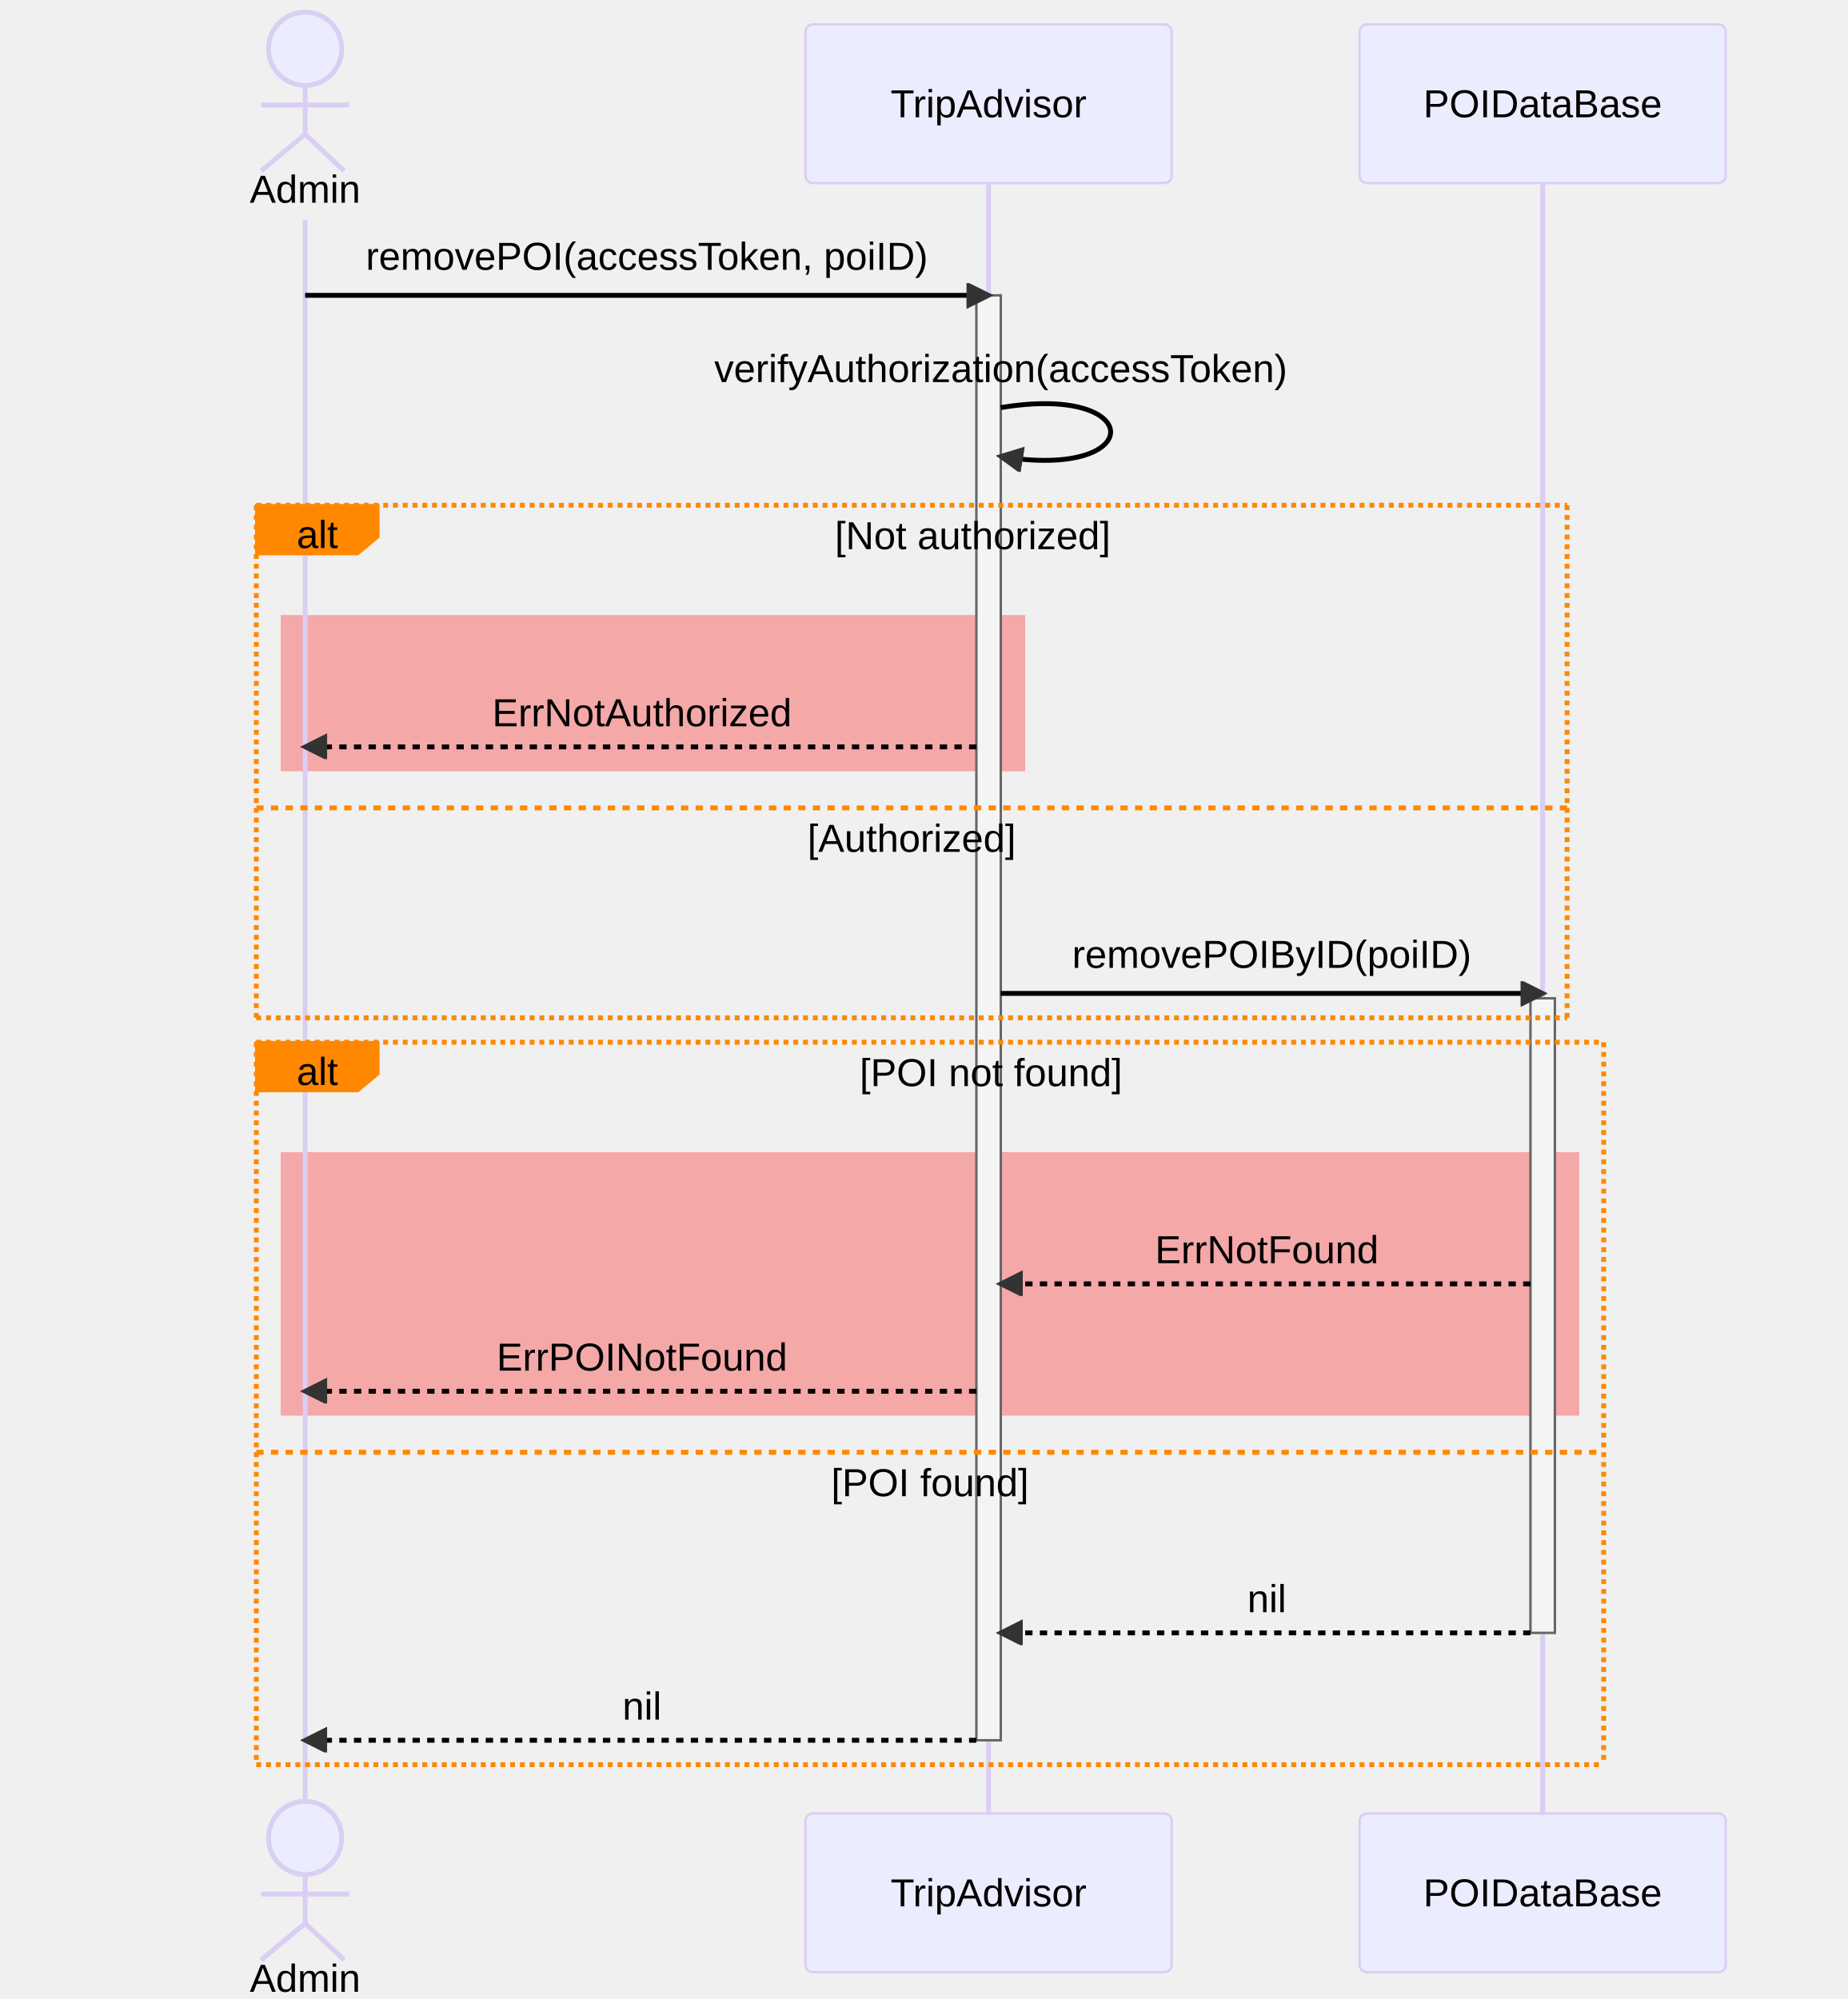
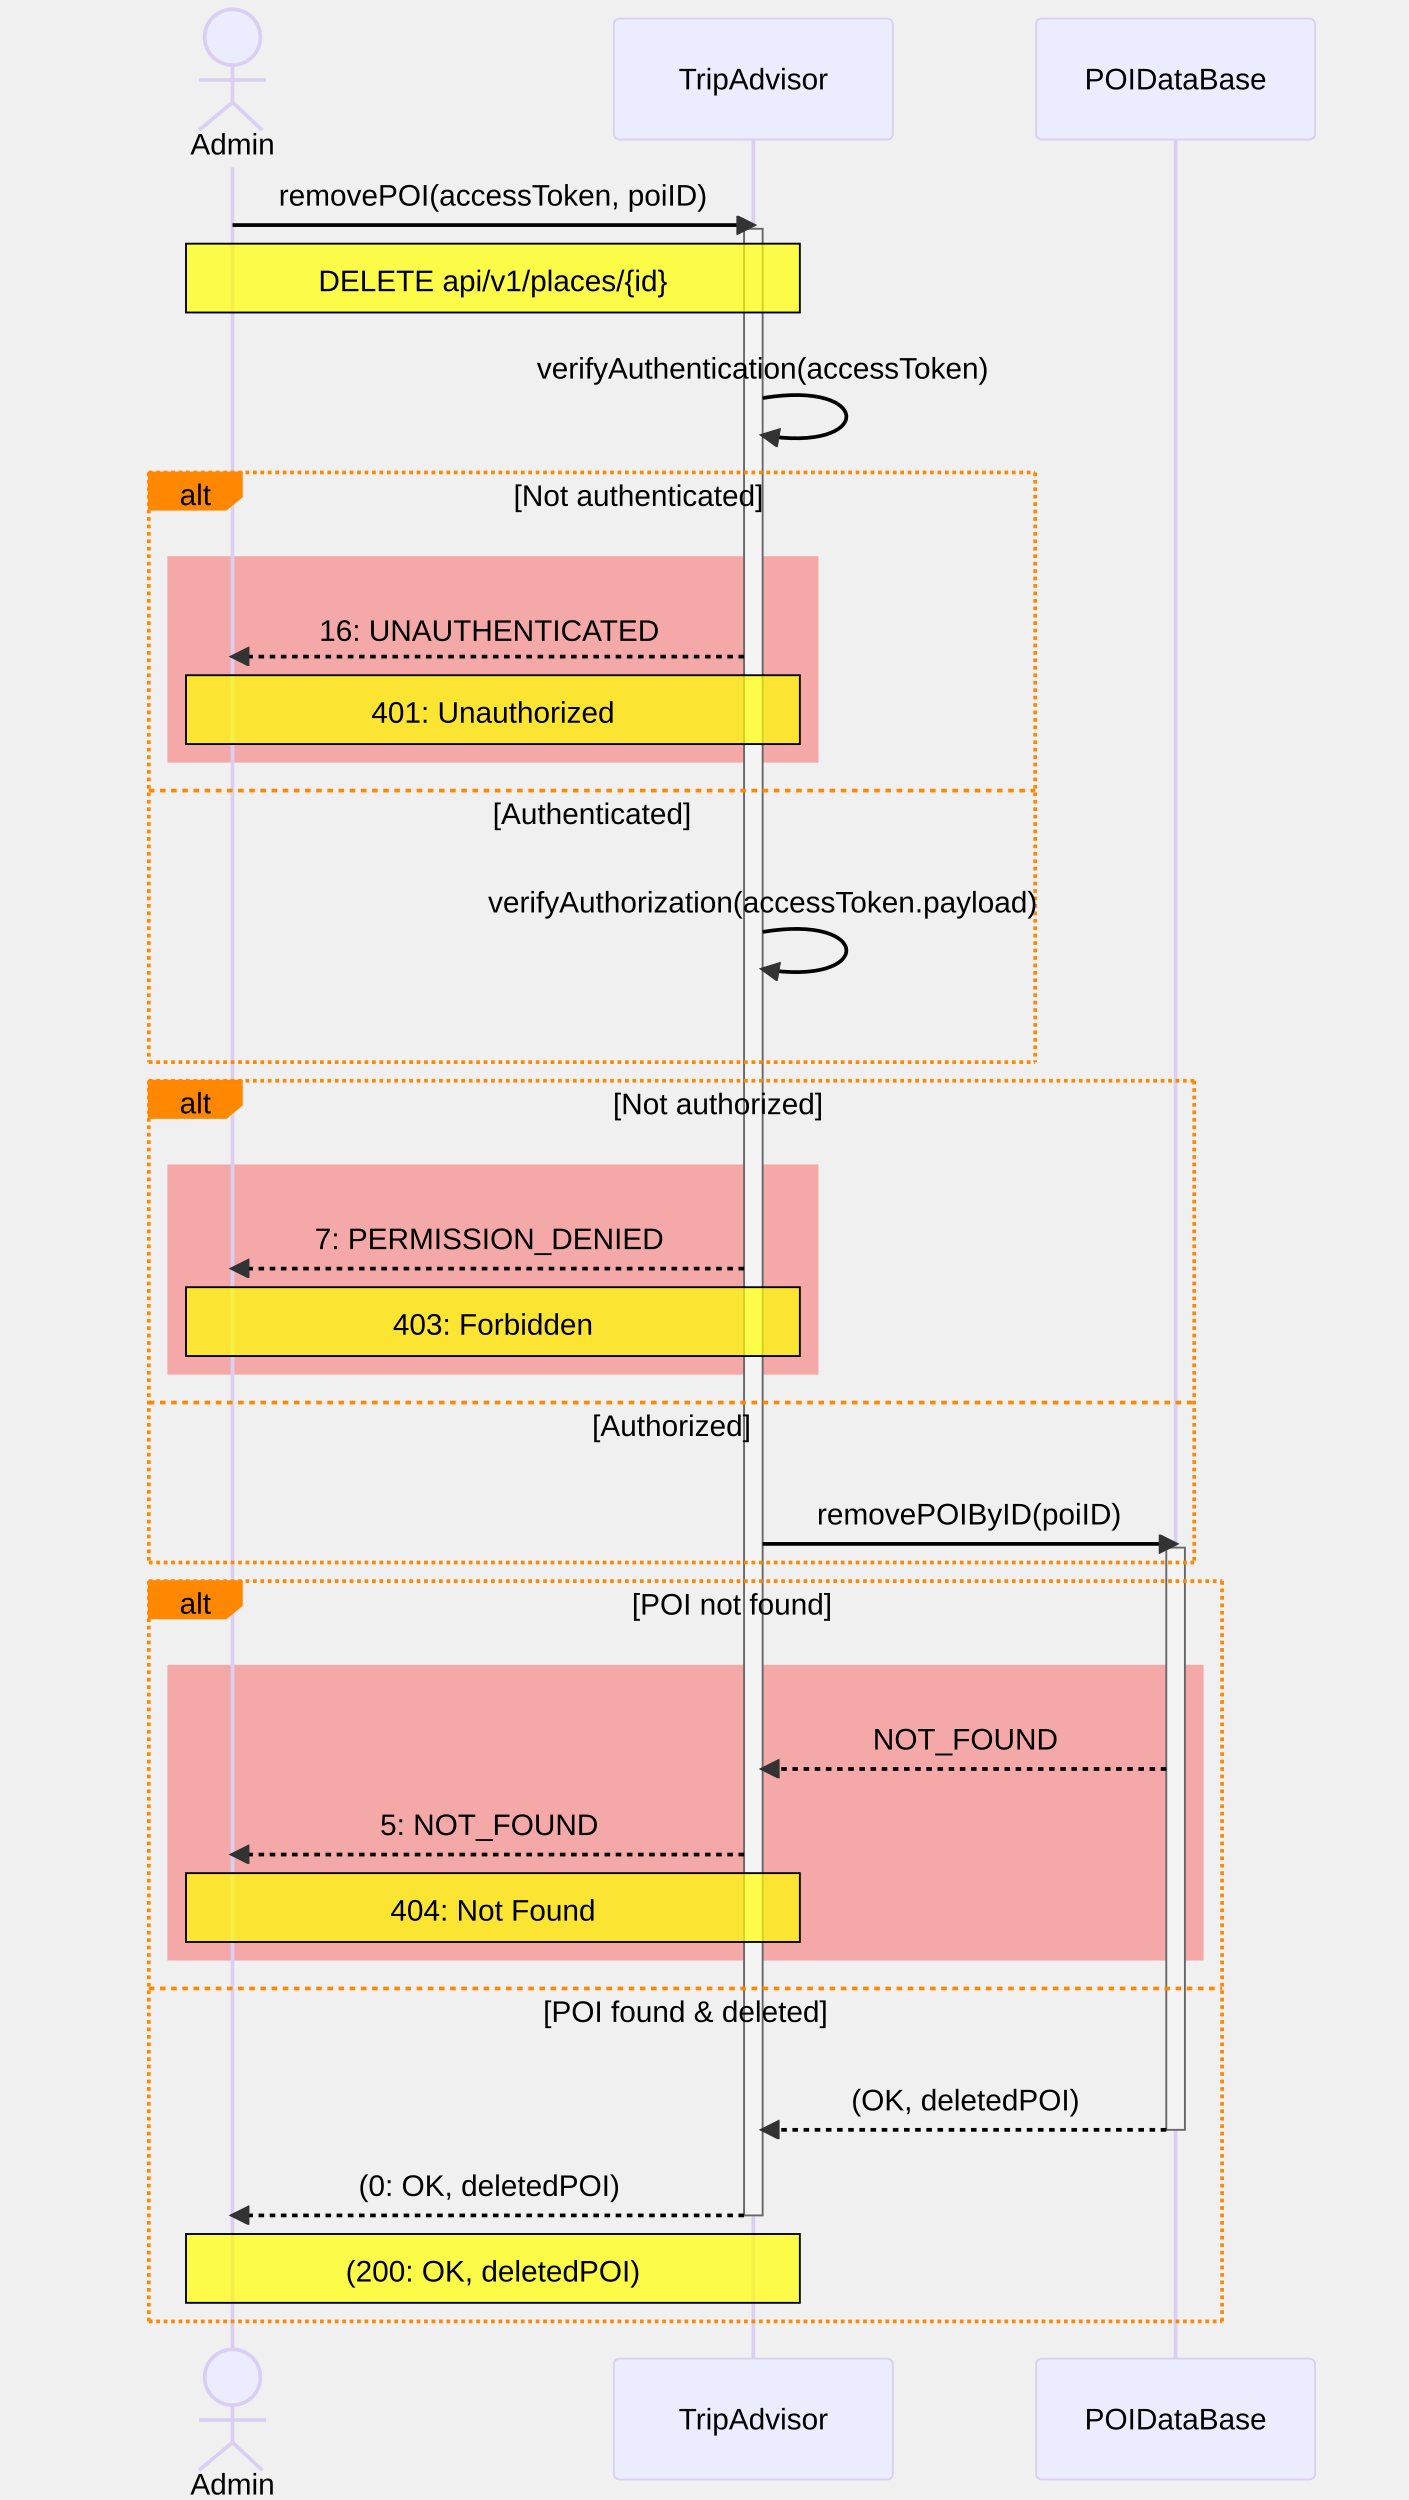
- <svg xmlns="http://www.w3.org/2000/svg" aria-roledescription="sequence" viewBox="-50 -10 757 819" style="max-width: 757px; background-color: white;" width="100%" id="mermaid-1677483205543">
-   <rect class="rect" height="108" width="532" fill="rgba(255, 0, 0, 0.3)" y="462" x="65" />
-   <rect class="rect" height="64" width="305" fill="rgba(255, 0, 0, 0.3)" y="242" x="65" />
-   <style>#mermaid-1677483205543{font-family:"trebuchet ms",verdana,arial,sans-serif;font-size:16px;fill:#333;}#mermaid-1677483205543 .error-icon{fill:#552222;}#mermaid-1677483205543 .error-text{fill:#552222;stroke:#552222;}#mermaid-1677483205543 .edge-thickness-normal{stroke-width:2px;}#mermaid-1677483205543 .edge-thickness-thick{stroke-width:3.5px;}#mermaid-1677483205543 .edge-pattern-solid{stroke-dasharray:0;}#mermaid-1677483205543 .edge-pattern-dashed{stroke-dasharray:3;}#mermaid-1677483205543 .edge-pattern-dotted{stroke-dasharray:2;}#mermaid-1677483205543 .marker{fill:#333333;stroke:#333333;}#mermaid-1677483205543 .marker.cross{stroke:#333333;}#mermaid-1677483205543 svg{font-family:"trebuchet ms",verdana,arial,sans-serif;font-size:16px;}#mermaid-1677483205543 .actor{stroke:hsl(259.626, 59.777%, 87.902%);fill:#ECECFF;}#mermaid-1677483205543 text.actor&gt;tspan{fill:black;stroke:none;}#mermaid-1677483205543 .actor-line{stroke:grey;}#mermaid-1677483205543 .messageLine0{stroke-width:1.5;stroke-dasharray:none;stroke:#333;}#mermaid-1677483205543 .messageLine1{stroke-width:1.5;stroke-dasharray:2,2;stroke:#333;}#mermaid-1677483205543 #arrowhead path{fill:#333;stroke:#333;}#mermaid-1677483205543 .sequenceNumber{fill:white;}#mermaid-1677483205543 #sequencenumber{fill:#333;}#mermaid-1677483205543 #crosshead path{fill:#333;stroke:#333;}#mermaid-1677483205543 .messageText{fill:#333;stroke:none;}#mermaid-1677483205543 .labelBox{stroke:hsl(259.626, 59.777%, 87.902%);fill:#ECECFF;}#mermaid-1677483205543 .labelText,#mermaid-1677483205543 .labelText&gt;tspan{fill:black;stroke:none;}#mermaid-1677483205543 .loopText,#mermaid-1677483205543 .loopText&gt;tspan{fill:black;stroke:none;}#mermaid-1677483205543 .loopLine{stroke-width:2px;stroke-dasharray:2,2;stroke:hsl(259.626, 59.777%, 87.902%);fill:hsl(259.626, 59.777%, 87.902%);}#mermaid-1677483205543 .note{stroke:#aaaa33;fill:#fff5ad;}#mermaid-1677483205543 .noteText,#mermaid-1677483205543 .noteText&gt;tspan{fill:black;stroke:none;}#mermaid-1677483205543 .activation0{fill:#f4f4f4;stroke:#666;}#mermaid-1677483205543 .activation1{fill:#f4f4f4;stroke:#666;}#mermaid-1677483205543 .activation2{fill:#f4f4f4;stroke:#666;}#mermaid-1677483205543 .actorPopupMenu{position:absolute;}#mermaid-1677483205543 .actorPopupMenuPanel{position:absolute;fill:#ECECFF;box-shadow:0px 8px 16px 0px rgba(0,0,0,0.2);filter:drop-shadow(3px 5px 2px rgb(0 0 0 / 0.4));}#mermaid-1677483205543 .actor-man line{stroke:hsl(259.626, 59.777%, 87.902%);fill:#ECECFF;}#mermaid-1677483205543 .actor-man circle,#mermaid-1677483205543 line{stroke:hsl(259.626, 59.777%, 87.902%);fill:#ECECFF;stroke-width:2px;}#mermaid-1677483205543 :root{--mermaid-font-family:"trebuchet ms",verdana,arial,sans-serif;}</style>
+ <svg xmlns="http://www.w3.org/2000/svg" aria-roledescription="sequence" viewBox="-50 -10 757 1344" style="max-width: 757px; background-color: white;" width="100%" id="mermaid-1677491650817">
+   <rect class="rect" height="159" width="557" fill="rgba(255, 0, 0, 0.3)" y="885" x="40" />
+   <rect class="rect" height="113" width="350" fill="rgba(255, 0, 0, 0.3)" y="616" x="40" />
+   <rect class="rect" height="111" width="350" fill="rgba(255, 0, 0, 0.3)" y="289" x="40" />
+   <style>#mermaid-1677491650817{font-family:"trebuchet ms",verdana,arial,sans-serif;font-size:16px;fill:#333;}#mermaid-1677491650817 .error-icon{fill:#552222;}#mermaid-1677491650817 .error-text{fill:#552222;stroke:#552222;}#mermaid-1677491650817 .edge-thickness-normal{stroke-width:2px;}#mermaid-1677491650817 .edge-thickness-thick{stroke-width:3.5px;}#mermaid-1677491650817 .edge-pattern-solid{stroke-dasharray:0;}#mermaid-1677491650817 .edge-pattern-dashed{stroke-dasharray:3;}#mermaid-1677491650817 .edge-pattern-dotted{stroke-dasharray:2;}#mermaid-1677491650817 .marker{fill:#333333;stroke:#333333;}#mermaid-1677491650817 .marker.cross{stroke:#333333;}#mermaid-1677491650817 svg{font-family:"trebuchet ms",verdana,arial,sans-serif;font-size:16px;}#mermaid-1677491650817 .actor{stroke:hsl(259.626, 59.777%, 87.902%);fill:#ECECFF;}#mermaid-1677491650817 text.actor&gt;tspan{fill:black;stroke:none;}#mermaid-1677491650817 .actor-line{stroke:grey;}#mermaid-1677491650817 .messageLine0{stroke-width:1.5;stroke-dasharray:none;stroke:#333;}#mermaid-1677491650817 .messageLine1{stroke-width:1.5;stroke-dasharray:2,2;stroke:#333;}#mermaid-1677491650817 #arrowhead path{fill:#333;stroke:#333;}#mermaid-1677491650817 .sequenceNumber{fill:white;}#mermaid-1677491650817 #sequencenumber{fill:#333;}#mermaid-1677491650817 #crosshead path{fill:#333;stroke:#333;}#mermaid-1677491650817 .messageText{fill:#333;stroke:none;}#mermaid-1677491650817 .labelBox{stroke:hsl(259.626, 59.777%, 87.902%);fill:#ECECFF;}#mermaid-1677491650817 .labelText,#mermaid-1677491650817 .labelText&gt;tspan{fill:black;stroke:none;}#mermaid-1677491650817 .loopText,#mermaid-1677491650817 .loopText&gt;tspan{fill:black;stroke:none;}#mermaid-1677491650817 .loopLine{stroke-width:2px;stroke-dasharray:2,2;stroke:hsl(259.626, 59.777%, 87.902%);fill:hsl(259.626, 59.777%, 87.902%);}#mermaid-1677491650817 .note{stroke:#aaaa33;fill:#fff5ad;}#mermaid-1677491650817 .noteText,#mermaid-1677491650817 .noteText&gt;tspan{fill:black;stroke:none;}#mermaid-1677491650817 .activation0{fill:#f4f4f4;stroke:#666;}#mermaid-1677491650817 .activation1{fill:#f4f4f4;stroke:#666;}#mermaid-1677491650817 .activation2{fill:#f4f4f4;stroke:#666;}#mermaid-1677491650817 .actorPopupMenu{position:absolute;}#mermaid-1677491650817 .actorPopupMenuPanel{position:absolute;fill:#ECECFF;box-shadow:0px 8px 16px 0px rgba(0,0,0,0.2);filter:drop-shadow(3px 5px 2px rgb(0 0 0 / 0.4));}#mermaid-1677491650817 .actor-man line{stroke:hsl(259.626, 59.777%, 87.902%);fill:#ECECFF;}#mermaid-1677491650817 .actor-man circle,#mermaid-1677491650817 line{stroke:hsl(259.626, 59.777%, 87.902%);fill:#ECECFF;stroke-width:2px;}#mermaid-1677491650817 :root{--mermaid-font-family:"trebuchet ms",verdana,arial,sans-serif;}</style>
  <g />
  <defs>
    <symbol height="24" width="24" id="computer">
      <path d="M2 2v13h20v-13h-20zm18 11h-16v-9h16v9zm-10.228 6l.466-1h3.524l.467 1h-4.457zm14.228 3h-24l2-6h2.104l-1.33 4h18.45l-1.297-4h2.073l2 6zm-5-10h-14v-7h14v7z" transform="scale(.5)" />
    </symbol>
  </defs>
  <defs>
    <symbol clip-rule="evenodd" fill-rule="evenodd" id="database">
      <path d="M12.258.001l.256.004.255.005.253.008.251.01.249.012.247.015.246.016.242.019.241.02.239.023.236.024.233.027.231.028.229.031.225.032.223.034.22.036.217.038.214.04.211.041.208.043.205.045.201.046.198.048.194.05.191.051.187.053.183.054.18.056.175.057.172.059.168.06.163.061.16.063.155.064.15.066.074.033.073.033.071.034.07.034.069.035.068.035.067.035.066.035.064.036.064.036.062.036.06.036.06.037.058.037.058.037.055.038.055.038.053.038.052.038.051.039.05.039.048.039.047.039.045.04.044.04.043.04.041.04.04.041.039.041.037.041.036.041.034.041.033.042.032.042.03.042.029.042.027.042.026.043.024.043.023.043.021.043.02.043.018.044.017.043.015.044.013.044.012.044.011.045.009.044.007.045.006.045.004.045.002.045.001.045v17l-.001.045-.002.045-.004.045-.006.045-.007.045-.009.044-.011.045-.012.044-.013.044-.015.044-.017.043-.018.044-.02.043-.021.043-.023.043-.024.043-.026.043-.027.042-.029.042-.03.042-.032.042-.033.042-.034.041-.036.041-.037.041-.039.041-.04.041-.041.04-.043.04-.044.04-.045.04-.047.039-.048.039-.05.039-.051.039-.052.038-.053.038-.055.038-.055.038-.058.037-.058.037-.06.037-.06.036-.062.036-.064.036-.064.036-.066.035-.067.035-.068.035-.069.035-.07.034-.071.034-.073.033-.074.033-.15.066-.155.064-.16.063-.163.061-.168.06-.172.059-.175.057-.18.056-.183.054-.187.053-.191.051-.194.05-.198.048-.201.046-.205.045-.208.043-.211.041-.214.04-.217.038-.22.036-.223.034-.225.032-.229.031-.231.028-.233.027-.236.024-.239.023-.241.02-.242.019-.246.016-.247.015-.249.012-.251.01-.253.008-.255.005-.256.004-.258.001-.258-.001-.256-.004-.255-.005-.253-.008-.251-.01-.249-.012-.247-.015-.245-.016-.243-.019-.241-.02-.238-.023-.236-.024-.234-.027-.231-.028-.228-.031-.226-.032-.223-.034-.22-.036-.217-.038-.214-.04-.211-.041-.208-.043-.204-.045-.201-.046-.198-.048-.195-.05-.19-.051-.187-.053-.184-.054-.179-.056-.176-.057-.172-.059-.167-.06-.164-.061-.159-.063-.155-.064-.151-.066-.074-.033-.072-.033-.072-.034-.07-.034-.069-.035-.068-.035-.067-.035-.066-.035-.064-.036-.063-.036-.062-.036-.061-.036-.06-.037-.058-.037-.057-.037-.056-.038-.055-.038-.053-.038-.052-.038-.051-.039-.049-.039-.049-.039-.046-.039-.046-.04-.044-.04-.043-.04-.041-.04-.04-.041-.039-.041-.037-.041-.036-.041-.034-.041-.033-.042-.032-.042-.03-.042-.029-.042-.027-.042-.026-.043-.024-.043-.023-.043-.021-.043-.02-.043-.018-.044-.017-.043-.015-.044-.013-.044-.012-.044-.011-.045-.009-.044-.007-.045-.006-.045-.004-.045-.002-.045-.001-.045v-17l.001-.045.002-.045.004-.045.006-.045.007-.045.009-.044.011-.045.012-.044.013-.044.015-.044.017-.043.018-.044.02-.043.021-.043.023-.043.024-.043.026-.043.027-.042.029-.042.03-.042.032-.042.033-.042.034-.041.036-.041.037-.041.039-.041.04-.041.041-.04.043-.04.044-.04.046-.04.046-.039.049-.039.049-.039.051-.039.052-.038.053-.038.055-.038.056-.038.057-.037.058-.037.06-.037.061-.036.062-.036.063-.036.064-.036.066-.035.067-.035.068-.035.069-.035.07-.034.072-.034.072-.033.074-.033.151-.066.155-.064.159-.063.164-.061.167-.06.172-.059.176-.057.179-.056.184-.054.187-.053.19-.051.195-.05.198-.048.201-.046.204-.045.208-.043.211-.041.214-.04.217-.038.22-.036.223-.034.226-.032.228-.031.231-.028.234-.027.236-.024.238-.023.241-.02.243-.019.245-.016.247-.015.249-.012.251-.01.253-.008.255-.005.256-.004.258-.001.258.001zm-9.258 20.499v.01l.001.021.003.021.004.022.005.021.006.022.007.022.009.023.01.022.011.023.012.023.013.023.015.023.016.024.017.023.018.024.019.024.021.024.022.025.023.024.024.025.052.049.056.05.061.051.066.051.07.051.075.051.079.052.084.052.088.052.092.052.097.052.102.051.105.052.11.052.114.051.119.051.123.051.127.05.131.05.135.05.139.048.144.049.147.047.152.047.155.047.16.045.163.045.167.043.171.043.176.041.178.041.183.039.187.039.19.037.194.035.197.035.202.033.204.031.209.03.212.029.216.027.219.025.222.024.226.021.23.02.233.018.236.016.24.015.243.012.246.01.249.008.253.005.256.004.259.001.26-.001.257-.004.254-.005.25-.008.247-.011.244-.012.241-.014.237-.016.233-.018.231-.021.226-.021.224-.024.22-.026.216-.027.212-.028.21-.031.205-.031.202-.034.198-.034.194-.036.191-.037.187-.039.183-.04.179-.04.175-.042.172-.043.168-.044.163-.045.16-.046.155-.046.152-.047.148-.048.143-.049.139-.049.136-.05.131-.05.126-.05.123-.051.118-.052.114-.051.11-.052.106-.052.101-.052.096-.052.092-.052.088-.053.083-.051.079-.052.074-.052.07-.051.065-.051.06-.051.056-.05.051-.05.023-.024.023-.025.021-.024.02-.024.019-.024.018-.024.017-.024.015-.023.014-.024.013-.023.012-.023.01-.023.01-.022.008-.022.006-.022.006-.022.004-.022.004-.021.001-.021.001-.021v-4.127l-.077.055-.08.053-.083.054-.085.053-.087.052-.09.052-.093.051-.095.05-.097.05-.1.049-.102.049-.105.048-.106.047-.109.047-.111.046-.114.045-.115.045-.118.044-.12.043-.122.042-.124.042-.126.041-.128.04-.13.04-.132.038-.134.038-.135.037-.138.037-.139.035-.142.035-.143.034-.144.033-.147.032-.148.031-.15.03-.151.03-.153.029-.154.027-.156.027-.158.026-.159.025-.161.024-.162.023-.163.022-.165.021-.166.02-.167.019-.169.018-.169.017-.171.016-.173.015-.173.014-.175.013-.175.012-.177.011-.178.01-.179.008-.179.008-.181.006-.182.005-.182.004-.184.003-.184.002h-.37l-.184-.002-.184-.003-.182-.004-.182-.005-.181-.006-.179-.008-.179-.008-.178-.01-.176-.011-.176-.012-.175-.013-.173-.014-.172-.015-.171-.016-.17-.017-.169-.018-.167-.019-.166-.02-.165-.021-.163-.022-.162-.023-.161-.024-.159-.025-.157-.026-.156-.027-.155-.027-.153-.029-.151-.03-.15-.03-.148-.031-.146-.032-.145-.033-.143-.034-.141-.035-.14-.035-.137-.037-.136-.037-.134-.038-.132-.038-.13-.04-.128-.04-.126-.041-.124-.042-.122-.042-.12-.044-.117-.043-.116-.045-.113-.045-.112-.046-.109-.047-.106-.047-.105-.048-.102-.049-.1-.049-.097-.05-.095-.05-.093-.052-.09-.051-.087-.052-.085-.053-.083-.054-.08-.054-.077-.054v4.127zm0-5.654v.011l.001.021.003.021.004.021.005.022.006.022.007.022.009.022.01.022.011.023.012.023.013.023.015.024.016.023.017.024.018.024.019.024.021.024.022.024.023.025.024.024.052.05.056.05.061.05.066.051.07.051.075.052.079.051.084.052.088.052.092.052.097.052.102.052.105.052.11.051.114.051.119.052.123.05.127.051.131.05.135.049.139.049.144.048.147.048.152.047.155.046.16.045.163.045.167.044.171.042.176.042.178.04.183.04.187.038.19.037.194.036.197.034.202.033.204.032.209.03.212.028.216.027.219.025.222.024.226.022.23.02.233.018.236.016.24.014.243.012.246.01.249.008.253.006.256.003.259.001.26-.001.257-.003.254-.006.25-.008.247-.01.244-.012.241-.015.237-.016.233-.018.231-.02.226-.022.224-.024.22-.025.216-.027.212-.029.21-.03.205-.032.202-.033.198-.035.194-.036.191-.037.187-.039.183-.039.179-.041.175-.042.172-.043.168-.044.163-.045.16-.045.155-.047.152-.047.148-.048.143-.048.139-.05.136-.049.131-.05.126-.051.123-.051.118-.051.114-.052.11-.052.106-.052.101-.052.096-.052.092-.052.088-.052.083-.052.079-.052.074-.051.07-.052.065-.051.06-.05.056-.051.051-.049.023-.025.023-.024.021-.025.02-.024.019-.024.018-.024.017-.024.015-.023.014-.023.013-.024.012-.022.01-.023.01-.023.008-.022.006-.022.006-.022.004-.021.004-.022.001-.021.001-.021v-4.139l-.077.054-.08.054-.083.054-.085.052-.087.053-.09.051-.093.051-.095.051-.097.05-.1.049-.102.049-.105.048-.106.047-.109.047-.111.046-.114.045-.115.044-.118.044-.12.044-.122.042-.124.042-.126.041-.128.04-.13.039-.132.039-.134.038-.135.037-.138.036-.139.036-.142.035-.143.033-.144.033-.147.033-.148.031-.15.03-.151.03-.153.028-.154.028-.156.027-.158.026-.159.025-.161.024-.162.023-.163.022-.165.021-.166.02-.167.019-.169.018-.169.017-.171.016-.173.015-.173.014-.175.013-.175.012-.177.011-.178.009-.179.009-.179.007-.181.007-.182.005-.182.004-.184.003-.184.002h-.37l-.184-.002-.184-.003-.182-.004-.182-.005-.181-.007-.179-.007-.179-.009-.178-.009-.176-.011-.176-.012-.175-.013-.173-.014-.172-.015-.171-.016-.17-.017-.169-.018-.167-.019-.166-.02-.165-.021-.163-.022-.162-.023-.161-.024-.159-.025-.157-.026-.156-.027-.155-.028-.153-.028-.151-.03-.15-.03-.148-.031-.146-.033-.145-.033-.143-.033-.141-.035-.14-.036-.137-.036-.136-.037-.134-.038-.132-.039-.13-.039-.128-.04-.126-.041-.124-.042-.122-.043-.12-.043-.117-.044-.116-.044-.113-.046-.112-.046-.109-.046-.106-.047-.105-.048-.102-.049-.1-.049-.097-.05-.095-.051-.093-.051-.09-.051-.087-.053-.085-.052-.083-.054-.08-.054-.077-.054v4.139zm0-5.666v.011l.001.02.003.022.004.021.005.022.006.021.007.022.009.023.01.022.011.023.012.023.013.023.015.023.016.024.017.024.018.023.019.024.021.025.022.024.023.024.024.025.052.05.056.05.061.05.066.051.07.051.075.052.079.051.084.052.088.052.092.052.097.052.102.052.105.051.11.052.114.051.119.051.123.051.127.05.131.05.135.05.139.049.144.048.147.048.152.047.155.046.16.045.163.045.167.043.171.043.176.042.178.04.183.04.187.038.19.037.194.036.197.034.202.033.204.032.209.03.212.028.216.027.219.025.222.024.226.021.23.02.233.018.236.017.24.014.243.012.246.01.249.008.253.006.256.003.259.001.26-.001.257-.003.254-.006.25-.008.247-.01.244-.013.241-.014.237-.016.233-.018.231-.02.226-.022.224-.024.22-.025.216-.027.212-.029.21-.03.205-.032.202-.033.198-.035.194-.036.191-.037.187-.039.183-.039.179-.041.175-.042.172-.043.168-.044.163-.045.16-.045.155-.047.152-.047.148-.048.143-.049.139-.049.136-.049.131-.051.126-.05.123-.051.118-.052.114-.051.11-.052.106-.052.101-.052.096-.052.092-.052.088-.052.083-.052.079-.052.074-.052.07-.051.065-.051.06-.051.056-.05.051-.049.023-.025.023-.025.021-.024.02-.024.019-.024.018-.024.017-.024.015-.023.014-.024.013-.023.012-.023.01-.022.01-.023.008-.022.006-.022.006-.022.004-.022.004-.021.001-.021.001-.021v-4.153l-.077.054-.08.054-.083.053-.085.053-.087.053-.09.051-.093.051-.095.051-.097.05-.1.049-.102.048-.105.048-.106.048-.109.046-.111.046-.114.046-.115.044-.118.044-.12.043-.122.043-.124.042-.126.041-.128.04-.13.039-.132.039-.134.038-.135.037-.138.036-.139.036-.142.034-.143.034-.144.033-.147.032-.148.032-.15.03-.151.03-.153.028-.154.028-.156.027-.158.026-.159.024-.161.024-.162.023-.163.023-.165.021-.166.02-.167.019-.169.018-.169.017-.171.016-.173.015-.173.014-.175.013-.175.012-.177.01-.178.01-.179.009-.179.007-.181.006-.182.006-.182.004-.184.003-.184.001-.185.001-.185-.001-.184-.001-.184-.003-.182-.004-.182-.006-.181-.006-.179-.007-.179-.009-.178-.01-.176-.01-.176-.012-.175-.013-.173-.014-.172-.015-.171-.016-.17-.017-.169-.018-.167-.019-.166-.02-.165-.021-.163-.023-.162-.023-.161-.024-.159-.024-.157-.026-.156-.027-.155-.028-.153-.028-.151-.03-.15-.03-.148-.032-.146-.032-.145-.033-.143-.034-.141-.034-.14-.036-.137-.036-.136-.037-.134-.038-.132-.039-.13-.039-.128-.041-.126-.041-.124-.041-.122-.043-.12-.043-.117-.044-.116-.044-.113-.046-.112-.046-.109-.046-.106-.048-.105-.048-.102-.048-.1-.05-.097-.049-.095-.051-.093-.051-.09-.052-.087-.052-.085-.053-.083-.053-.08-.054-.077-.054v4.153zm8.74-8.179l-.257.004-.254.005-.25.008-.247.011-.244.012-.241.014-.237.016-.233.018-.231.021-.226.022-.224.023-.22.026-.216.027-.212.028-.21.031-.205.032-.202.033-.198.034-.194.036-.191.038-.187.038-.183.04-.179.041-.175.042-.172.043-.168.043-.163.045-.16.046-.155.046-.152.048-.148.048-.143.048-.139.049-.136.05-.131.05-.126.051-.123.051-.118.051-.114.052-.11.052-.106.052-.101.052-.096.052-.092.052-.088.052-.083.052-.079.052-.074.051-.07.052-.065.051-.06.05-.056.05-.051.05-.023.025-.023.024-.021.024-.02.025-.019.024-.018.024-.017.023-.015.024-.014.023-.013.023-.012.023-.01.023-.01.022-.008.022-.006.023-.006.021-.004.022-.004.021-.001.021-.001.021.001.021.001.021.004.021.004.022.006.021.006.023.008.022.01.022.01.023.012.023.013.023.014.023.015.024.017.023.018.024.019.024.02.025.021.024.023.024.023.025.051.05.056.05.06.05.065.051.07.052.074.051.079.052.083.052.088.052.092.052.096.052.101.052.106.052.11.052.114.052.118.051.123.051.126.051.131.05.136.05.139.049.143.048.148.048.152.048.155.046.16.046.163.045.168.043.172.043.175.042.179.041.183.04.187.038.191.038.194.036.198.034.202.033.205.032.21.031.212.028.216.027.22.026.224.023.226.022.231.021.233.018.237.016.241.014.244.012.247.011.25.008.254.005.257.004.26.001.26-.001.257-.004.254-.005.25-.008.247-.011.244-.012.241-.014.237-.016.233-.018.231-.021.226-.022.224-.023.22-.026.216-.027.212-.028.21-.031.205-.032.202-.033.198-.034.194-.036.191-.038.187-.038.183-.04.179-.041.175-.042.172-.043.168-.043.163-.045.16-.046.155-.046.152-.048.148-.048.143-.048.139-.049.136-.05.131-.05.126-.051.123-.051.118-.051.114-.052.11-.052.106-.052.101-.052.096-.052.092-.052.088-.052.083-.052.079-.052.074-.051.07-.052.065-.051.06-.05.056-.05.051-.05.023-.025.023-.024.021-.024.02-.025.019-.024.018-.024.017-.023.015-.024.014-.023.013-.023.012-.023.01-.023.01-.022.008-.022.006-.023.006-.021.004-.022.004-.021.001-.021.001-.021-.001-.021-.001-.021-.004-.021-.004-.022-.006-.021-.006-.023-.008-.022-.01-.022-.01-.023-.012-.023-.013-.023-.014-.023-.015-.024-.017-.023-.018-.024-.019-.024-.02-.025-.021-.024-.023-.024-.023-.025-.051-.05-.056-.05-.06-.05-.065-.051-.07-.052-.074-.051-.079-.052-.083-.052-.088-.052-.092-.052-.096-.052-.101-.052-.106-.052-.11-.052-.114-.052-.118-.051-.123-.051-.126-.051-.131-.05-.136-.05-.139-.049-.143-.048-.148-.048-.152-.048-.155-.046-.16-.046-.163-.045-.168-.043-.172-.043-.175-.042-.179-.041-.183-.04-.187-.038-.191-.038-.194-.036-.198-.034-.202-.033-.205-.032-.21-.031-.212-.028-.216-.027-.22-.026-.224-.023-.226-.022-.231-.021-.233-.018-.237-.016-.241-.014-.244-.012-.247-.011-.25-.008-.254-.005-.257-.004-.26-.001-.26.001z" transform="scale(.5)" />
    </symbol>
  </defs>
  <defs>
    <symbol height="24" width="24" id="clock">
      <path d="M12 2c5.514 0 10 4.486 10 10s-4.486 10-10 10-10-4.486-10-10 4.486-10 10-10zm0-2c-6.627 0-12 5.373-12 12s5.373 12 12 12 12-5.373 12-12-5.373-12-12-12zm5.848 12.459c.202.038.202.333.001.372-1.907.361-6.045 1.111-6.547 1.111-.719 0-1.301-.582-1.301-1.301 0-.512.77-5.447 1.125-7.445.034-.192.312-.181.343.014l.985 6.238 5.394 1.011z" transform="scale(.5)" />
    </symbol>
  </defs>
-   <line stroke="#999" stroke-width="0.5px" class="200" y2="753" x2="75" y1="80" x1="75" id="actor0" />
+   <line stroke="#999" stroke-width="0.5px" class="200" y2="1278" x2="75" y1="80" x1="75" id="actor0" />
  <g class="actor-man">
    <line y2="45" x2="75" y1="25" x1="75" id="actor-man-torso0" />
    <line y2="33" x2="93" y1="33" x1="57" id="actor-man-arms0" />
    <line y2="45" x2="75" y1="60" x1="57" />
    <line y2="60" x2="91" y1="45" x1="75" />
    <circle height="65" width="150" r="15" cy="10" cx="75" />
    <text style="text-anchor: middle; font-size: 16px; font-weight: 400;" class="actor" alignment-baseline="central" dominant-baseline="central" y="67.5" x="75">
      <tspan dy="0" x="75">Admin</tspan>
    </text>
  </g>
  <g>
-     <line stroke="#999" stroke-width="0.5px" class="200" y2="753" x2="355" y1="5" x1="355" id="actor1" />
+     <line stroke="#999" stroke-width="0.5px" class="200" y2="1278" x2="355" y1="5" x1="355" id="actor1" />
    <g id="root-1">
      <rect class="actor" ry="3" rx="3" height="65" width="150" stroke="#666" fill="#eaeaea" y="0" x="280" />
      <text style="text-anchor: middle; font-size: 16px; font-weight: 400;" class="actor" alignment-baseline="central" dominant-baseline="central" y="32.5" x="355">
        <tspan dy="0" x="355">TripAdvisor</tspan>
      </text>
    </g>
  </g>
  <g>
-     <line stroke="#999" stroke-width="0.5px" class="200" y2="753" x2="582" y1="5" x1="582" id="actor2" />
+     <line stroke="#999" stroke-width="0.5px" class="200" y2="1278" x2="582" y1="5" x1="582" id="actor2" />
    <g id="root-2">
      <rect class="actor" ry="3" rx="3" height="65" width="150" stroke="#666" fill="#eaeaea" y="0" x="507" />
      <text style="text-anchor: middle; font-size: 16px; font-weight: 400;" class="actor" alignment-baseline="central" dominant-baseline="central" y="32.5" x="582">
        <tspan dy="0" x="582">POIDataBase</tspan>
      </text>
    </g>
  </g>
  <defs>
    <marker orient="auto" markerHeight="12" markerWidth="12" markerUnits="userSpaceOnUse" refY="5" refX="9" id="arrowhead">
      <path d="M 0 0 L 10 5 L 0 10 z" />
    </marker>
  </defs>
  <defs>
    <marker refY="5" refX="4" orient="auto" markerHeight="8" markerWidth="15" id="crosshead">
      <path style="stroke-dasharray: 0, 0;" d="M 1,2 L 6,7 M 6,2 L 1,7" stroke-width="1pt" stroke="#000000" fill="none" />
    </marker>
  </defs>
  <defs>
    <marker orient="auto" markerHeight="28" markerWidth="20" refY="7" refX="18" id="filled-head">
      <path d="M 18,7 L9,13 L14,7 L9,1 Z" />
    </marker>
  </defs>
  <defs>
    <marker orient="auto" markerHeight="40" markerWidth="60" refY="15" refX="15" id="sequencenumber">
      <circle r="6" cy="15" cx="15" />
    </marker>
  </defs>
  <g>
-     <rect class="activation0" ry="0" rx="0" height="592" width="10" stroke="#666" fill="#EDF2AE" y="111" x="350" />
-   </g>
-   <g>
-     <rect class="activation0" ry="0" rx="0" height="260" width="10" stroke="#666" fill="#EDF2AE" y="399" x="577" />
-   </g>
-   <g>
-     <line class="loopLine" y2="197" x2="592" y1="197" x1="55" />
-     <line class="loopLine" y2="407" x2="592" y1="197" x1="592" />
-     <line class="loopLine" y2="407" x2="592" y1="407" x1="55" />
-     <line class="loopLine" y2="407" x2="55" y1="197" x1="55" />
-     <line style="stroke-dasharray: 3, 3;" class="loopLine" y2="321" x2="592" y1="321" x1="55" />
-     <polygon class="labelBox" points="55,197 105,197 105,210 96.6,217 55,217" />
-     <text style="font-size: 16px; font-weight: 400;" class="labelText" alignment-baseline="middle" dominant-baseline="middle" text-anchor="middle" y="210" x="80">alt</text>
-     <text style="font-size: 16px; font-weight: 400;" class="loopText" text-anchor="middle" y="215" x="348.5">
-       <tspan x="348.5">[Not authorized]</tspan>
-     </text>
-     <text style="font-size: 16px; font-weight: 400;" class="loopText" text-anchor="middle" y="339" x="323.5">[Authorized]</text>
-   </g>
-   <g>
-     <line class="loopLine" y2="417" x2="607" y1="417" x1="55" />
-     <line class="loopLine" y2="713" x2="607" y1="417" x1="607" />
-     <line class="loopLine" y2="713" x2="607" y1="713" x1="55" />
-     <line class="loopLine" y2="713" x2="55" y1="417" x1="55" />
-     <line style="stroke-dasharray: 3, 3;" class="loopLine" y2="585" x2="607" y1="585" x1="55" />
-     <polygon class="labelBox" points="55,417 105,417 105,430 96.6,437 55,437" />
-     <text style="font-size: 16px; font-weight: 400;" class="labelText" alignment-baseline="middle" dominant-baseline="middle" text-anchor="middle" y="430" x="80">alt</text>
-     <text style="font-size: 16px; font-weight: 400;" class="loopText" text-anchor="middle" y="435" x="356">
-       <tspan x="356">[POI not found]</tspan>
-     </text>
-     <text style="font-size: 16px; font-weight: 400;" class="loopText" text-anchor="middle" y="603" x="331">[POI found]</text>
+     <rect class="activation0" ry="0" rx="0" height="1068" width="10" stroke="#666" fill="#EDF2AE" y="113" x="350" />
+   </g>
+   <g>
+     <rect class="note" ry="0" rx="0" height="37" width="330" stroke="#666" fill="#EDF2AE" y="121" x="50" />
+     <text style="font-size: 16px; font-weight: 400;" dy="1em" class="noteText" alignment-baseline="middle" dominant-baseline="middle" text-anchor="middle" y="126" x="215">
+       <tspan x="215">DELETE api/v1/places/{id}</tspan>
+     </text>
+   </g>
+   <g>
+     <rect class="note" ry="0" rx="0" height="37" width="330" stroke="#666" fill="#EDF2AE" y="353" x="50" />
+     <text style="font-size: 16px; font-weight: 400;" dy="1em" class="noteText" alignment-baseline="middle" dominant-baseline="middle" text-anchor="middle" y="358" x="215">
+       <tspan x="215">401: Unauthorized</tspan>
+     </text>
+   </g>
+   <g>
+     <line class="loopLine" y2="244" x2="506.5" y1="244" x1="30" />
+     <line class="loopLine" y2="561" x2="506.5" y1="244" x1="506.5" />
+     <line class="loopLine" y2="561" x2="506.5" y1="561" x1="30" />
+     <line class="loopLine" y2="561" x2="30" y1="244" x1="30" />
+     <line style="stroke-dasharray: 3, 3;" class="loopLine" y2="415" x2="506.5" y1="415" x1="30" />
+     <polygon class="labelBox" points="30,244 80,244 80,257 71.6,264 30,264" />
+     <text style="font-size: 16px; font-weight: 400;" class="labelText" alignment-baseline="middle" dominant-baseline="middle" text-anchor="middle" y="257" x="55">alt</text>
+     <text style="font-size: 16px; font-weight: 400;" class="loopText" text-anchor="middle" y="262" x="293.25">
+       <tspan x="293.25">[Not authenticated]</tspan>
+     </text>
+     <text style="font-size: 16px; font-weight: 400;" class="loopText" text-anchor="middle" y="433" x="268.25">[Authenticated]</text>
+   </g>
+   <g>
+     <rect class="note" ry="0" rx="0" height="37" width="330" stroke="#666" fill="#EDF2AE" y="682" x="50" />
+     <text style="font-size: 16px; font-weight: 400;" dy="1em" class="noteText" alignment-baseline="middle" dominant-baseline="middle" text-anchor="middle" y="687" x="215">
+       <tspan x="215">403: Forbidden</tspan>
+     </text>
+   </g>
+   <g>
+     <rect class="activation0" ry="0" rx="0" height="313" width="10" stroke="#666" fill="#EDF2AE" y="822" x="577" />
+   </g>
+   <g>
+     <line class="loopLine" y2="571" x2="592" y1="571" x1="30" />
+     <line class="loopLine" y2="830" x2="592" y1="571" x1="592" />
+     <line class="loopLine" y2="830" x2="592" y1="830" x1="30" />
+     <line class="loopLine" y2="830" x2="30" y1="571" x1="30" />
+     <line style="stroke-dasharray: 3, 3;" class="loopLine" y2="744" x2="592" y1="744" x1="30" />
+     <polygon class="labelBox" points="30,571 80,571 80,584 71.6,591 30,591" />
+     <text style="font-size: 16px; font-weight: 400;" class="labelText" alignment-baseline="middle" dominant-baseline="middle" text-anchor="middle" y="584" x="55">alt</text>
+     <text style="font-size: 16px; font-weight: 400;" class="loopText" text-anchor="middle" y="589" x="336">
+       <tspan x="336">[Not authorized]</tspan>
+     </text>
+     <text style="font-size: 16px; font-weight: 400;" class="loopText" text-anchor="middle" y="762" x="311">[Authorized]</text>
+   </g>
+   <g>
+     <rect class="note" ry="0" rx="0" height="37" width="330" stroke="#666" fill="#EDF2AE" y="997" x="50" />
+     <text style="font-size: 16px; font-weight: 400;" dy="1em" class="noteText" alignment-baseline="middle" dominant-baseline="middle" text-anchor="middle" y="1002" x="215">
+       <tspan x="215">404: Not Found</tspan>
+     </text>
+   </g>
+   <g>
+     <rect class="note" ry="0" rx="0" height="37" width="330" stroke="#666" fill="#EDF2AE" y="1191" x="50" />
+     <text style="font-size: 16px; font-weight: 400;" dy="1em" class="noteText" alignment-baseline="middle" dominant-baseline="middle" text-anchor="middle" y="1196" x="215">
+       <tspan x="215">(200: OK, deletedPOI)</tspan>
+     </text>
+   </g>
+   <g>
+     <line class="loopLine" y2="840" x2="607" y1="840" x1="30" />
+     <line class="loopLine" y2="1238" x2="607" y1="840" x1="607" />
+     <line class="loopLine" y2="1238" x2="607" y1="1238" x1="30" />
+     <line class="loopLine" y2="1238" x2="30" y1="840" x1="30" />
+     <line style="stroke-dasharray: 3, 3;" class="loopLine" y2="1059" x2="607" y1="1059" x1="30" />
+     <polygon class="labelBox" points="30,840 80,840 80,853 71.6,860 30,860" />
+     <text style="font-size: 16px; font-weight: 400;" class="labelText" alignment-baseline="middle" dominant-baseline="middle" text-anchor="middle" y="853" x="55">alt</text>
+     <text style="font-size: 16px; font-weight: 400;" class="loopText" text-anchor="middle" y="858" x="343.5">
+       <tspan x="343.5">[POI not found]</tspan>
+     </text>
+     <text style="font-size: 16px; font-weight: 400;" class="loopText" text-anchor="middle" y="1077" x="318.5">[POI found &amp; deleted]</text>
  </g>
  <text style="font-size: 16px; font-weight: 400;" dy="1em" class="messageText" alignment-baseline="middle" dominant-baseline="middle" text-anchor="middle" y="80" x="215">removePOI(accessToken, poiID)</text>
  <line style="fill: none;" marker-end="url(#arrowhead)" stroke="none" stroke-width="2" class="messageLine0" y2="111" x2="355" y1="111" x1="75" />
-   <text style="font-size: 16px; font-weight: 400;" dy="1em" class="messageText" alignment-baseline="middle" dominant-baseline="middle" text-anchor="middle" y="126" x="360">verifyAuthorization(accessToken)</text>
-   <path style="fill: none;" marker-end="url(#arrowhead)" stroke="none" stroke-width="2" class="messageLine0" d="M 360,157 C 420,147 420,187 360,177" />
-   <text style="font-size: 16px; font-weight: 400;" dy="1em" class="messageText" alignment-baseline="middle" dominant-baseline="middle" text-anchor="middle" y="267" x="213">ErrNotAuthorized</text>
-   <line style="stroke-dasharray: 3, 3; fill: none;" marker-end="url(#arrowhead)" stroke="none" stroke-width="2" class="messageLine1" y2="296" x2="75" y1="296" x1="350" />
-   <text style="font-size: 16px; font-weight: 400;" dy="1em" class="messageText" alignment-baseline="middle" dominant-baseline="middle" text-anchor="middle" y="366" x="471">removePOIByID(poiID)</text>
-   <line style="fill: none;" marker-end="url(#arrowhead)" stroke="none" stroke-width="2" class="messageLine0" y2="397" x2="582" y1="397" x1="360" />
-   <text style="font-size: 16px; font-weight: 400;" dy="1em" class="messageText" alignment-baseline="middle" dominant-baseline="middle" text-anchor="middle" y="487" x="469">ErrNotFound</text>
-   <line style="stroke-dasharray: 3, 3; fill: none;" marker-end="url(#arrowhead)" stroke="none" stroke-width="2" class="messageLine1" y2="516" x2="360" y1="516" x1="577" />
-   <text style="font-size: 16px; font-weight: 400;" dy="1em" class="messageText" alignment-baseline="middle" dominant-baseline="middle" text-anchor="middle" y="531" x="213">ErrPOINotFound</text>
-   <line style="stroke-dasharray: 3, 3; fill: none;" marker-end="url(#arrowhead)" stroke="none" stroke-width="2" class="messageLine1" y2="560" x2="75" y1="560" x1="350" />
-   <text style="font-size: 16px; font-weight: 400;" dy="1em" class="messageText" alignment-baseline="middle" dominant-baseline="middle" text-anchor="middle" y="630" x="469">nil</text>
-   <line style="stroke-dasharray: 3, 3; fill: none;" marker-end="url(#arrowhead)" stroke="none" stroke-width="2" class="messageLine1" y2="659" x2="360" y1="659" x1="577" />
-   <text style="font-size: 16px; font-weight: 400;" dy="1em" class="messageText" alignment-baseline="middle" dominant-baseline="middle" text-anchor="middle" y="674" x="213">nil</text>
-   <line style="stroke-dasharray: 3, 3; fill: none;" marker-end="url(#arrowhead)" stroke="none" stroke-width="2" class="messageLine1" y2="703" x2="75" y1="703" x1="350" />
+   <text style="font-size: 16px; font-weight: 400;" dy="1em" class="messageText" alignment-baseline="middle" dominant-baseline="middle" text-anchor="middle" y="173" x="360">verifyAuthentication(accessToken)</text>
+   <path style="fill: none;" marker-end="url(#arrowhead)" stroke="none" stroke-width="2" class="messageLine0" d="M 360,204 C 420,194 420,234 360,224" />
+   <text style="font-size: 16px; font-weight: 400;" dy="1em" class="messageText" alignment-baseline="middle" dominant-baseline="middle" text-anchor="middle" y="314" x="213">16: UNAUTHENTICATED</text>
+   <line style="stroke-dasharray: 3, 3; fill: none;" marker-end="url(#arrowhead)" stroke="none" stroke-width="2" class="messageLine1" y2="343" x2="75" y1="343" x1="350" />
+   <text style="font-size: 16px; font-weight: 400;" dy="1em" class="messageText" alignment-baseline="middle" dominant-baseline="middle" text-anchor="middle" y="460" x="360">verifyAuthorization(accessToken.payload)</text>
+   <path style="fill: none;" marker-end="url(#arrowhead)" stroke="none" stroke-width="2" class="messageLine0" d="M 360,491 C 420,481 420,521 360,511" />
+   <text style="font-size: 16px; font-weight: 400;" dy="1em" class="messageText" alignment-baseline="middle" dominant-baseline="middle" text-anchor="middle" y="641" x="213">7: PERMISSION_DENIED</text>
+   <line style="stroke-dasharray: 3, 3; fill: none;" marker-end="url(#arrowhead)" stroke="none" stroke-width="2" class="messageLine1" y2="672" x2="75" y1="672" x1="350" />
+   <text style="font-size: 16px; font-weight: 400;" dy="1em" class="messageText" alignment-baseline="middle" dominant-baseline="middle" text-anchor="middle" y="789" x="471">removePOIByID(poiID)</text>
+   <line style="fill: none;" marker-end="url(#arrowhead)" stroke="none" stroke-width="2" class="messageLine0" y2="820" x2="582" y1="820" x1="360" />
+   <text style="font-size: 16px; font-weight: 400;" dy="1em" class="messageText" alignment-baseline="middle" dominant-baseline="middle" text-anchor="middle" y="910" x="469">NOT_FOUND</text>
+   <line style="stroke-dasharray: 3, 3; fill: none;" marker-end="url(#arrowhead)" stroke="none" stroke-width="2" class="messageLine1" y2="941" x2="360" y1="941" x1="577" />
+   <text style="font-size: 16px; font-weight: 400;" dy="1em" class="messageText" alignment-baseline="middle" dominant-baseline="middle" text-anchor="middle" y="956" x="213">5: NOT_FOUND</text>
+   <line style="stroke-dasharray: 3, 3; fill: none;" marker-end="url(#arrowhead)" stroke="none" stroke-width="2" class="messageLine1" y2="987" x2="75" y1="987" x1="350" />
+   <text style="font-size: 16px; font-weight: 400;" dy="1em" class="messageText" alignment-baseline="middle" dominant-baseline="middle" text-anchor="middle" y="1104" x="469">(OK, deletedPOI)</text>
+   <line style="stroke-dasharray: 3, 3; fill: none;" marker-end="url(#arrowhead)" stroke="none" stroke-width="2" class="messageLine1" y2="1135" x2="360" y1="1135" x1="577" />
+   <text style="font-size: 16px; font-weight: 400;" dy="1em" class="messageText" alignment-baseline="middle" dominant-baseline="middle" text-anchor="middle" y="1150" x="213">(0: OK, deletedPOI)</text>
+   <line style="stroke-dasharray: 3, 3; fill: none;" marker-end="url(#arrowhead)" stroke="none" stroke-width="2" class="messageLine1" y2="1181" x2="75" y1="1181" x1="350" />
  <g class="actor-man">
-     <line y2="778" x2="75" y1="758" x1="75" id="actor-man-torso2" />
-     <line y2="766" x2="93" y1="766" x1="57" id="actor-man-arms2" />
-     <line y2="778" x2="75" y1="793" x1="57" />
-     <line y2="793" x2="91" y1="778" x1="75" />
-     <circle height="65" width="150" r="15" cy="743" cx="75" />
-     <text style="text-anchor: middle; font-size: 16px; font-weight: 400;" class="actor" alignment-baseline="central" dominant-baseline="central" y="800.5" x="75">
+     <line y2="1303" x2="75" y1="1283" x1="75" id="actor-man-torso2" />
+     <line y2="1291" x2="93" y1="1291" x1="57" id="actor-man-arms2" />
+     <line y2="1303" x2="75" y1="1318" x1="57" />
+     <line y2="1318" x2="91" y1="1303" x1="75" />
+     <circle height="65" width="150" r="15" cy="1268" cx="75" />
+     <text style="text-anchor: middle; font-size: 16px; font-weight: 400;" class="actor" alignment-baseline="central" dominant-baseline="central" y="1325.5" x="75">
      <tspan dy="0" x="75">Admin</tspan>
    </text>
  </g>
  <g>
-     <rect class="actor" ry="3" rx="3" height="65" width="150" stroke="#666" fill="#eaeaea" y="733" x="280" />
-     <text style="text-anchor: middle; font-size: 16px; font-weight: 400;" class="actor" alignment-baseline="central" dominant-baseline="central" y="765.5" x="355">
+     <rect class="actor" ry="3" rx="3" height="65" width="150" stroke="#666" fill="#eaeaea" y="1258" x="280" />
+     <text style="text-anchor: middle; font-size: 16px; font-weight: 400;" class="actor" alignment-baseline="central" dominant-baseline="central" y="1290.5" x="355">
      <tspan dy="0" x="355">TripAdvisor</tspan>
    </text>
  </g>
  <g>
-     <rect class="actor" ry="3" rx="3" height="65" width="150" stroke="#666" fill="#eaeaea" y="733" x="507" />
-     <text style="text-anchor: middle; font-size: 16px; font-weight: 400;" class="actor" alignment-baseline="central" dominant-baseline="central" y="765.5" x="582">
+     <rect class="actor" ry="3" rx="3" height="65" width="150" stroke="#666" fill="#eaeaea" y="1258" x="507" />
+     <text style="text-anchor: middle; font-size: 16px; font-weight: 400;" class="actor" alignment-baseline="central" dominant-baseline="central" y="1290.5" x="582">
      <tspan dy="0" x="582">POIDataBase</tspan>
    </text>
  </g>
  <style>* {
    background: #808080 !important;
}

.actor-line {
    stroke: #ccccff !important;
}


.messageLine0 {
    stroke-width: 2 !important;
    stroke-dasharray: '2 2' !important;
    marker-end: 'url(#arrowhead)' !important;
    stroke: black !important;
}

.messageLine1 {
    stroke-width: 2 !important;
    stroke-dasharray: '2 2' !important;
    stroke: black !important;
}

.messageText {
    fill: black !important;
    stroke: none;
    font-family: 'trebuchet ms', verdana, arial;
    font-size: 16px !important;
}

.labelBox {
    stroke: #ff8800 !important;
    fill: #ff8800 !important;
}


.loopLine {
    stroke-width: 2;
    stroke-dasharray: '2 2';
    marker-end: 'url(#arrowhead)';
    stroke: #ff8800 !important;
}

.note {
    stroke: #000000 !important;
    fill: hsl(60, 100%, 50%, 0.7) !important;
}

.noteText {
    fill: #000000;
    stroke: none;
    font-family: 'trebuchet ms', verdana, arial;
    font-size: 16px !important;
- }</style>
+ }
+ </style>
</svg>
